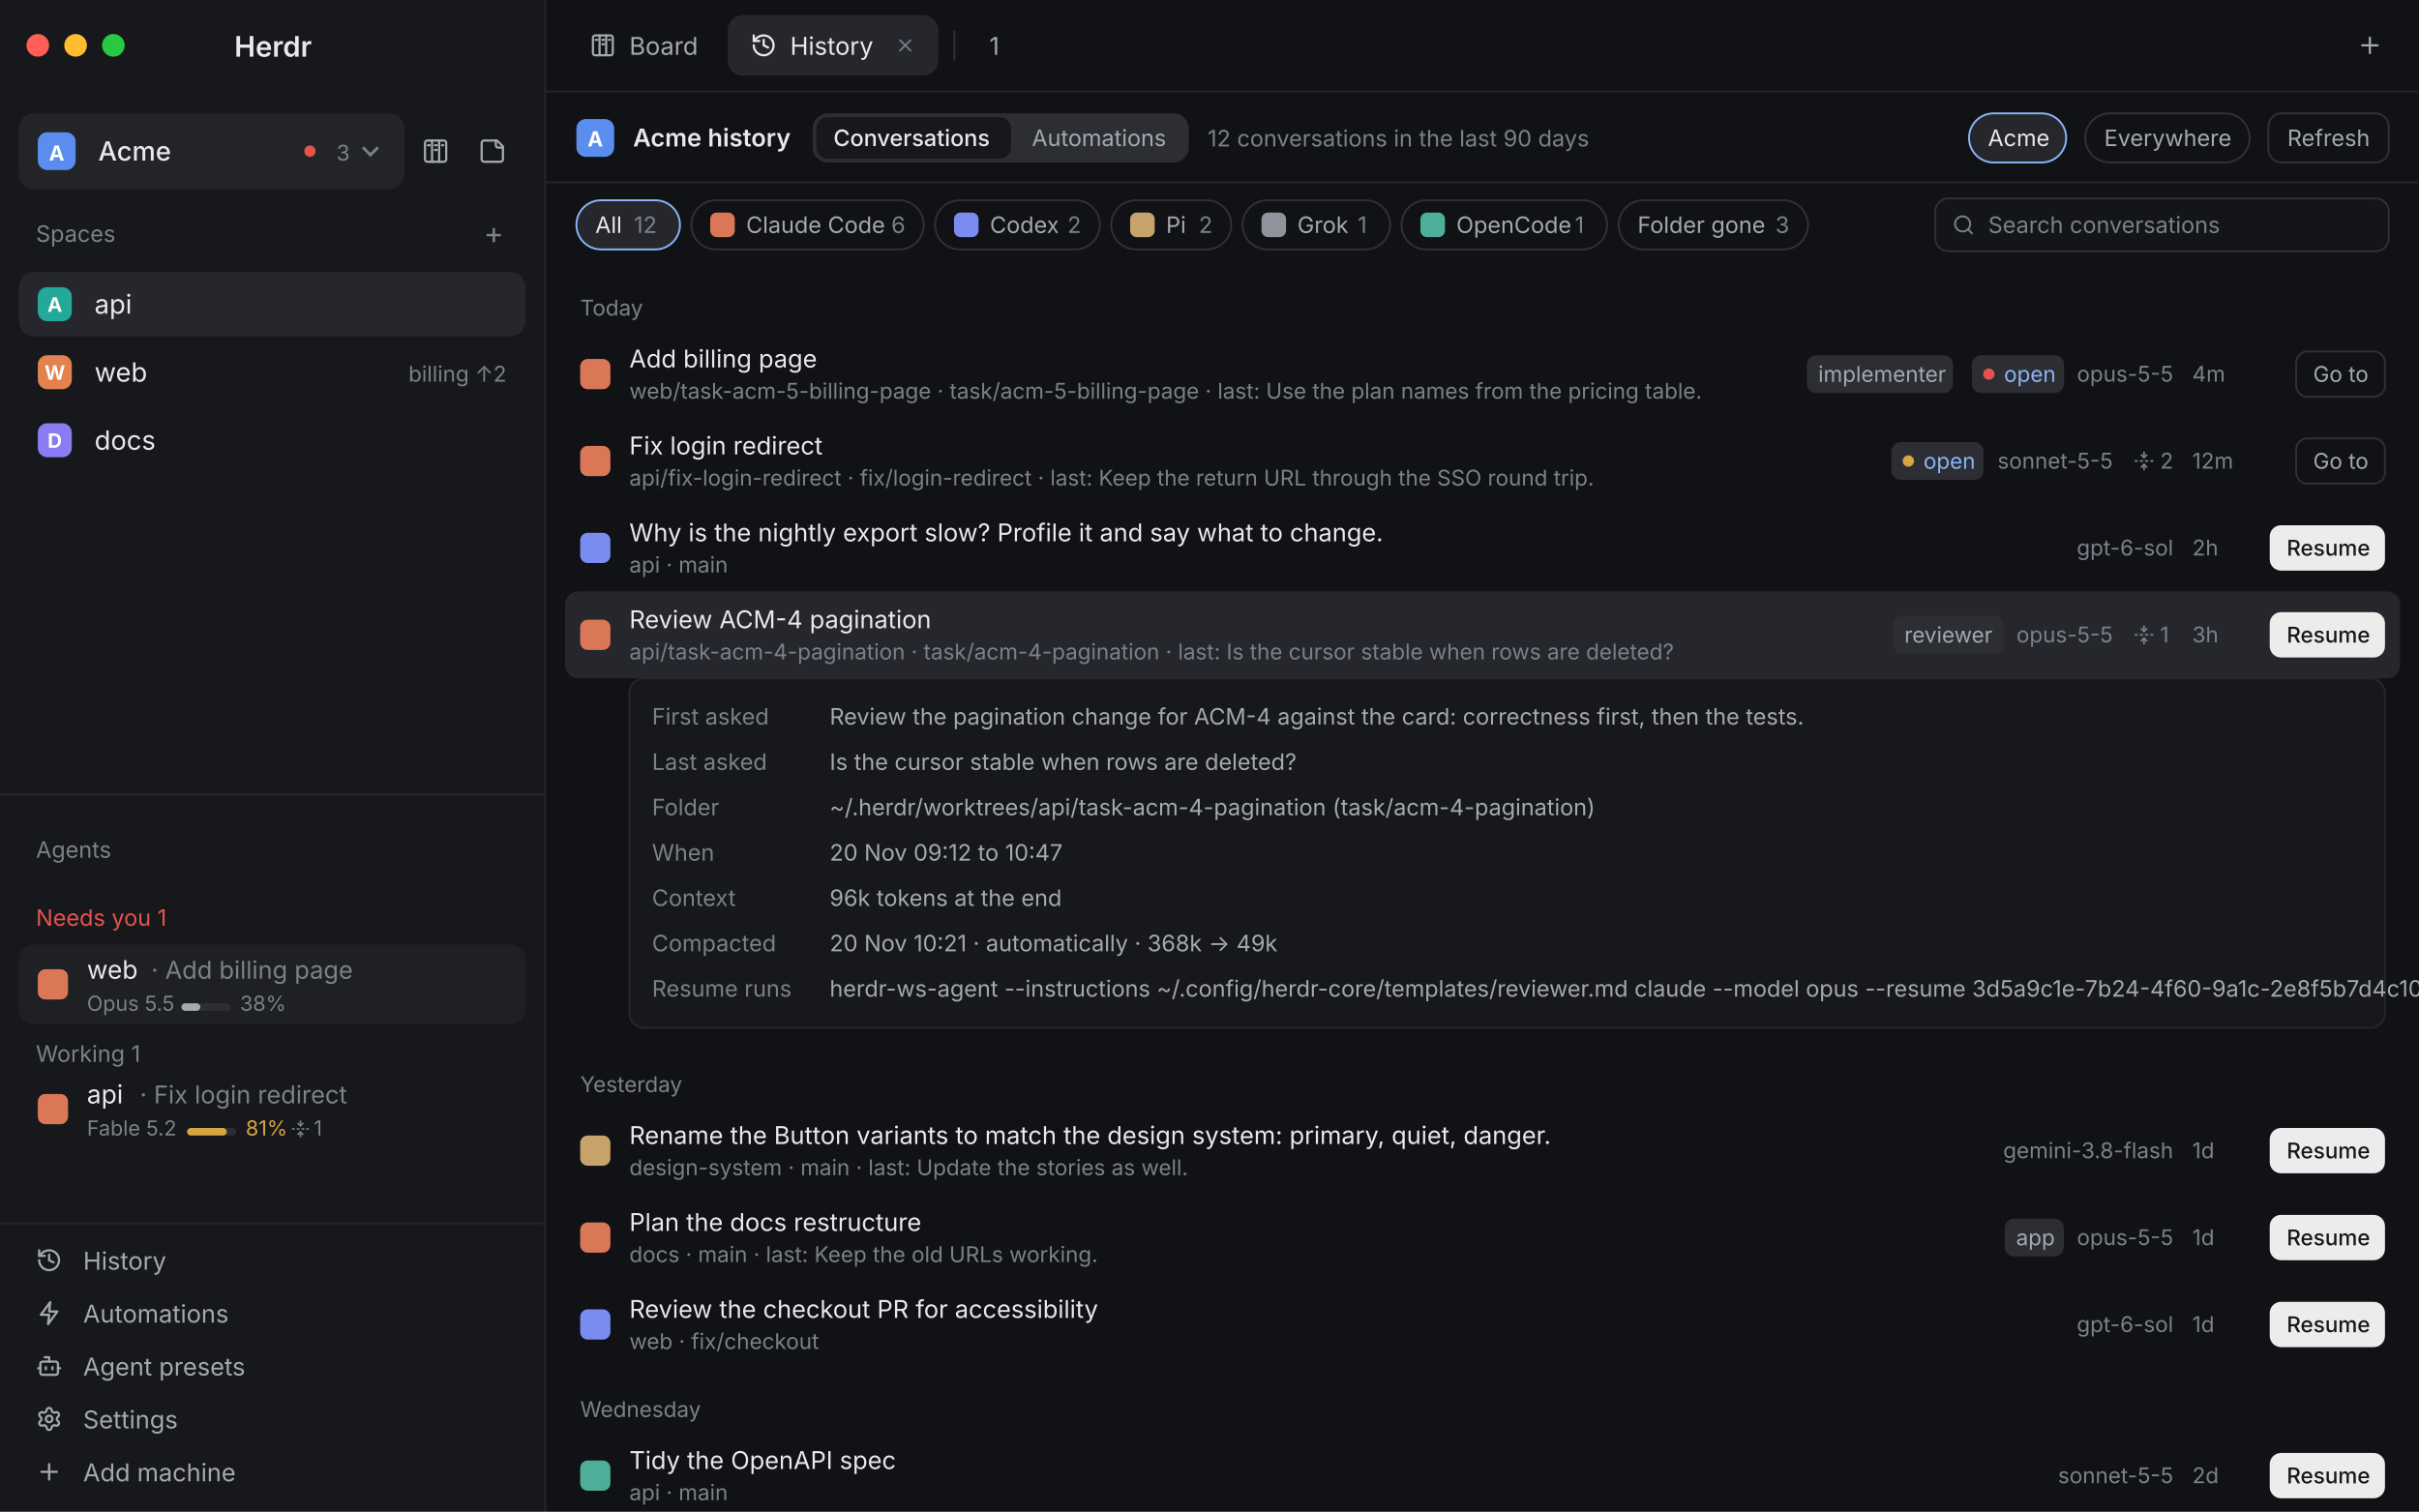
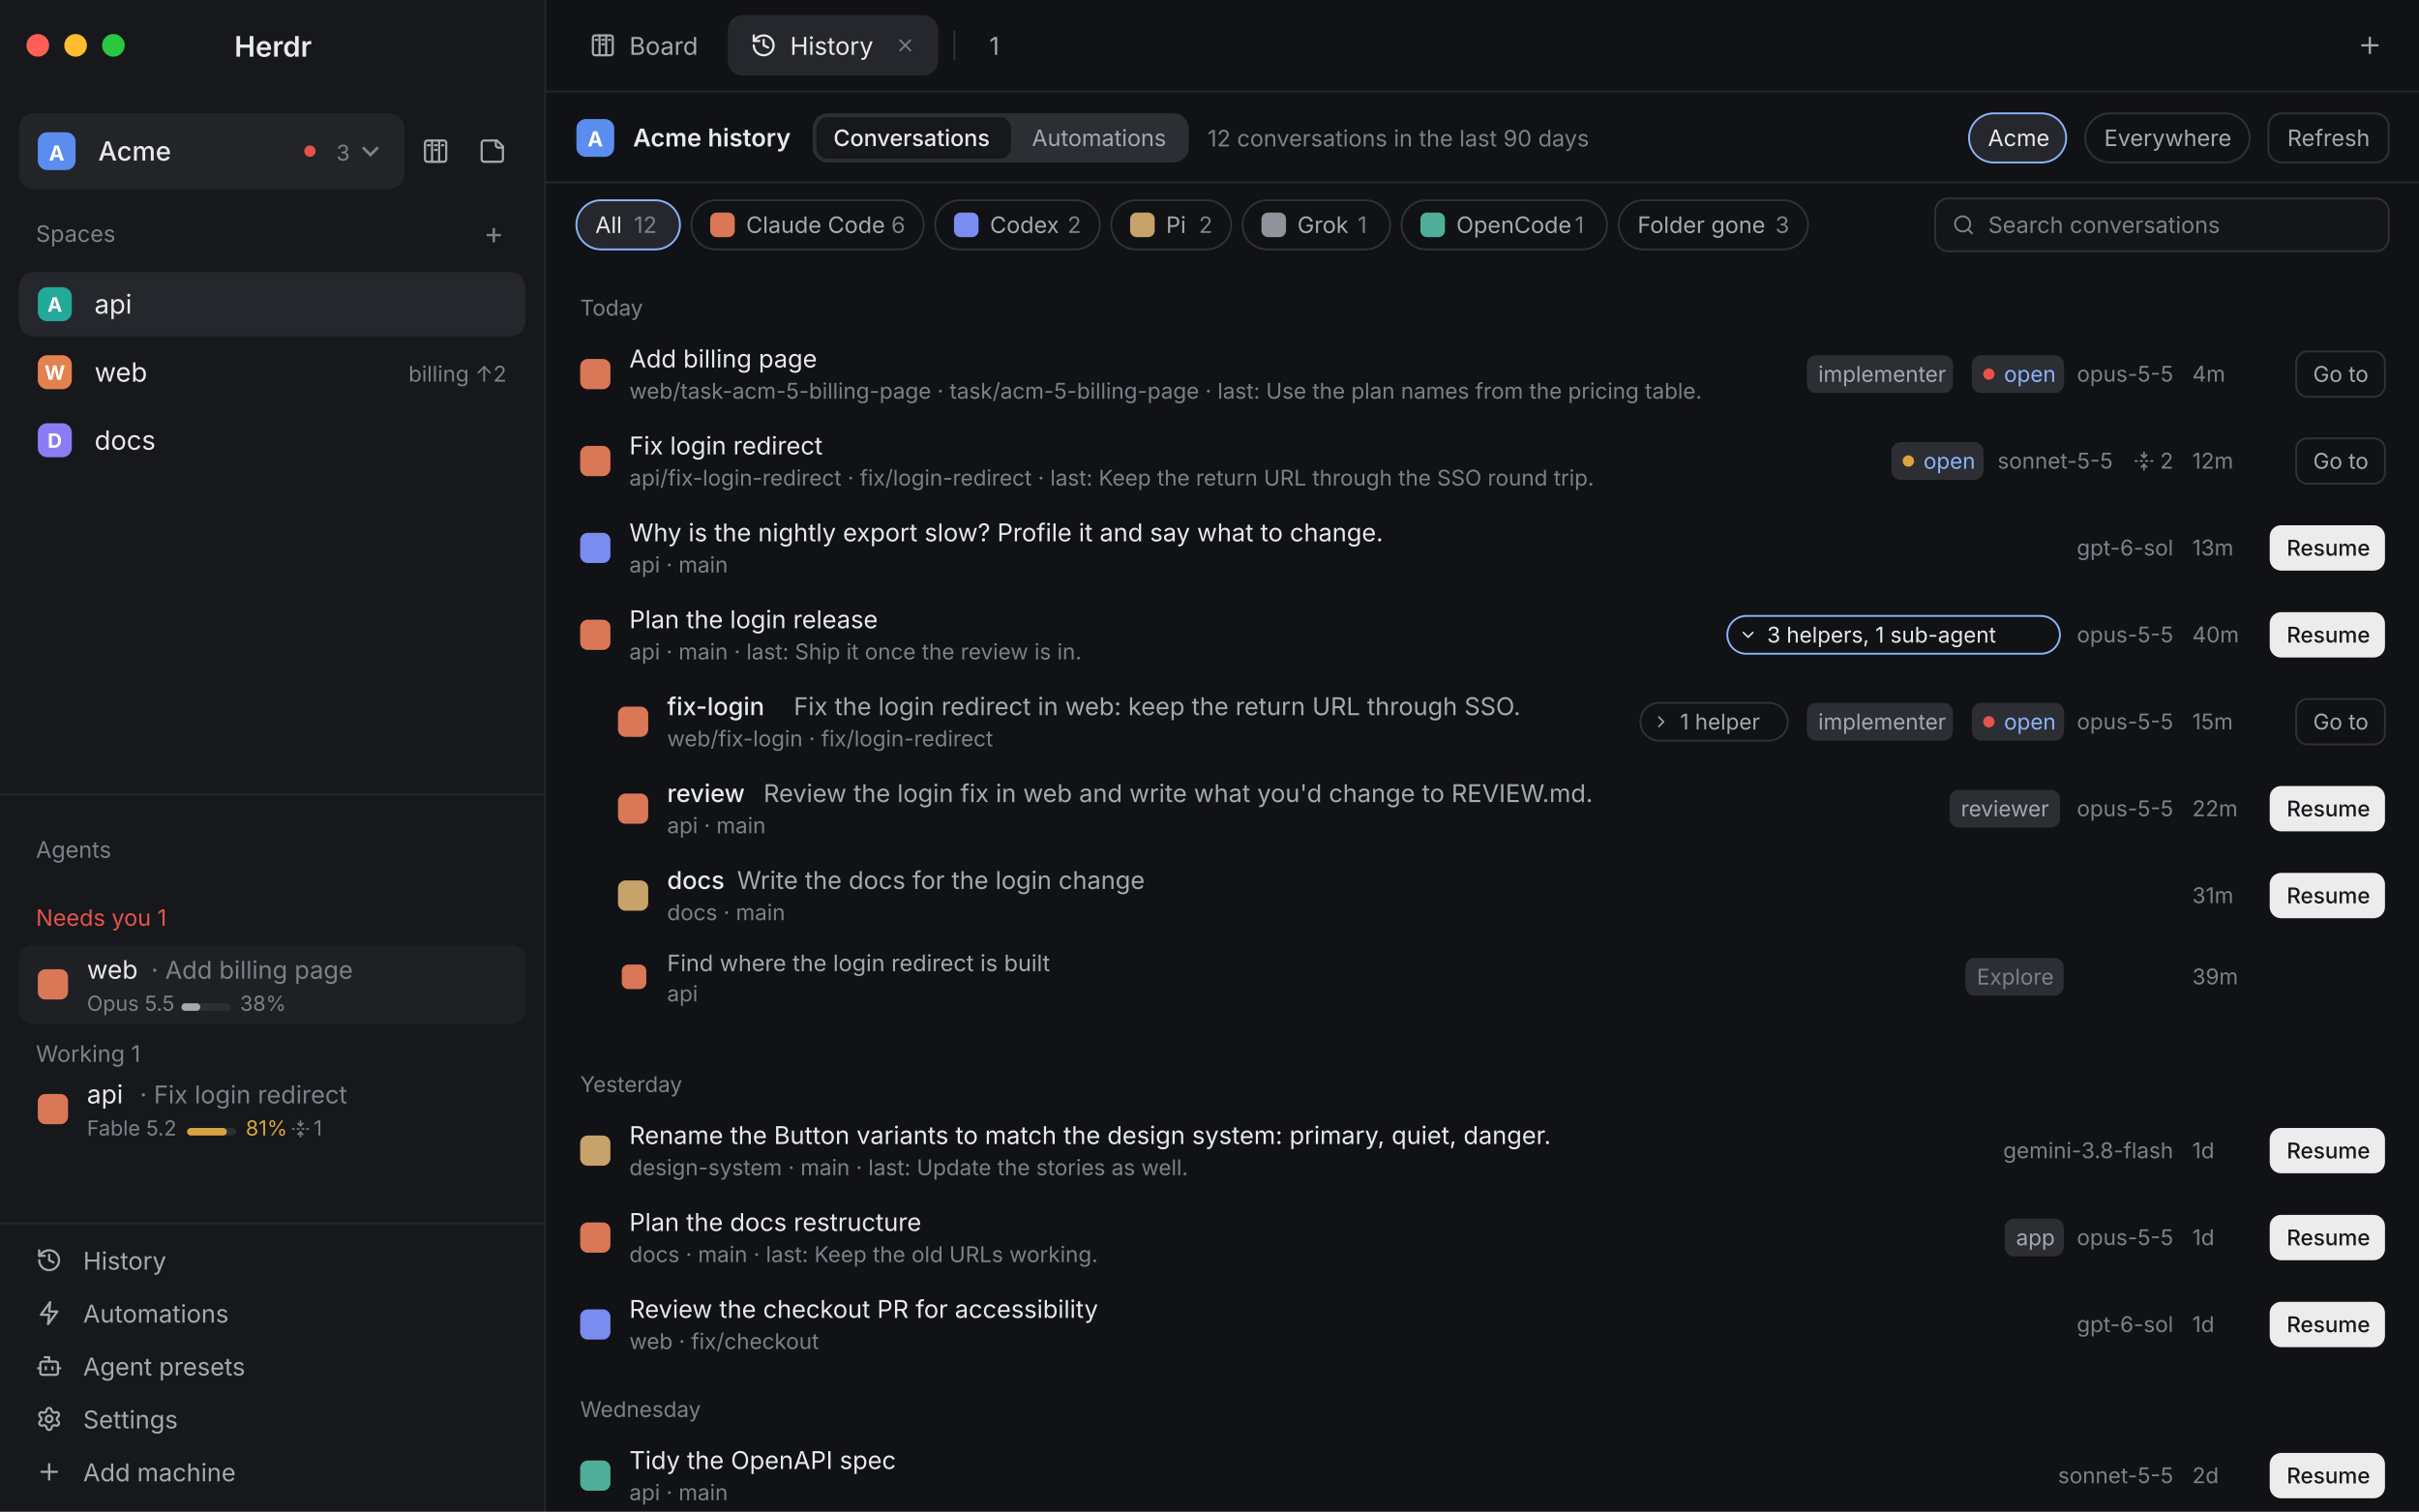
<svg xmlns="http://www.w3.org/2000/svg" width="1280" height="800" viewBox="0 0 1280 800" font-family="Geist, -apple-system, 'Helvetica Neue', sans-serif">
  <defs>
    <filter id="shadow" x="-20%" y="-20%" width="140%" height="140%">
      <feDropShadow dx="0" dy="8" stdDeviation="12" flood-color="#000" flood-opacity="0.45" />
    </filter>
    <clipPath id="pane">
      <rect x="289" y="49" width="991" height="751" />
    </clipPath>
  </defs>
  <rect x="0" y="0" width="1280" height="800" rx="0" fill="#111215" />
  <rect width="288" height="800" fill="#17181b" />
  <rect x="288" width="1" height="800" fill="#25272b" />
  <circle cx="20" cy="24" r="6" fill="#ff5f57" />
  <circle cx="40" cy="24" r="6" fill="#febc2e" />
  <circle cx="60" cy="24" r="6" fill="#28c840" />
  <text x="124" y="30" fill="#e8e9eb" font-size="15" font-weight="600">Herdr</text>
  <rect x="10" y="60" width="204" height="40" rx="8" fill="#232428" />
  <rect x="20" y="70" width="20" height="20" rx="5" fill="#5b8def" />
  <text x="30" y="85" fill="#fff" font-size="11" font-weight="700" text-anchor="middle">A</text>
  <text x="52" y="85" fill="#e8e9eb" font-size="14" font-weight="500">Acme</text>
  <circle cx="164" cy="80" r="3" fill="#e5534b" />
  <text x="178" y="85" fill="#7d8089" font-size="11.5">3</text>
  <path d="M192 78 l4 4 l4 -4" stroke="#7d8089" stroke-width="1.5" fill="none" />
  <g transform="translate(223 72.5) scale(0.625)" fill="none" stroke="#a5a8ae" stroke-width="1.87" stroke-linecap="round" stroke-linejoin="round">
    <rect x="3" y="3" width="18" height="18" rx="2" />
    <path d="M9 3v18" />
    <path d="M15 3v18" />
    <path d="M5.5 7h1.5" />
    <path d="M11.5 7h1.5" />
    <path d="M11.5 11h1.5" />
    <path d="M17.5 7h1" />
  </g>
  <g transform="translate(253 72.5) scale(0.625)" fill="none" stroke="#a5a8ae" stroke-width="1.87" stroke-linecap="round" stroke-linejoin="round">
    <path d="M16 3H5a2 2 0 0 0-2 2v14a2 2 0 0 0 2 2h14a2 2 0 0 0 2-2V8Z" />
    <path d="M15 3v4a2 2 0 0 0 2 2h4" />
  </g>
  <text x="19" y="128" fill="#7d8089" font-size="12">Spaces</text>
  <text x="256" y="129" fill="#7d8089" font-size="16">+</text>
  <rect x="10" y="144" width="268" height="34" rx="8" fill="#26272c" />
  <rect x="20" y="152" width="18" height="18" rx="5" fill="#22a99a" />
  <text x="29" y="165" fill="#fff" font-size="10.5" font-weight="700" text-anchor="middle">A</text>
  <text x="50" y="166" fill="#e8e9eb" font-size="14">api</text>
  <rect x="20" y="188" width="18" height="18" rx="5" fill="#e3814f" />
  <text x="29" y="201" fill="#fff" font-size="10.5" font-weight="700" text-anchor="middle">W</text>
  <text x="50" y="202" fill="#e8e9eb" font-size="14">web</text>
  <text x="268" y="202" fill="#7d8089" font-size="11.5" text-anchor="end">billing ↑2</text>
  <rect x="20" y="224" width="18" height="18" rx="5" fill="#8b7cf6" />
  <text x="29" y="237" fill="#fff" font-size="10.5" font-weight="700" text-anchor="middle">D</text>
  <text x="50" y="238" fill="#e8e9eb" font-size="14">docs</text>
  <rect y="420" width="288" height="1" fill="#25272b" />
  <text x="19" y="454" fill="#7d8089" font-size="12">Agents</text>
  <text x="19" y="490" fill="#e5534b" font-size="12">Needs you 1</text>
  <rect x="10" y="500" width="268" height="42" rx="8" fill="#1f2024" />
  <rect x="20" y="513" width="16" height="16" rx="4" fill="#d97757" />
  <text x="46" y="518" fill="#e8e9eb" font-size="13.5">web</text>
  <text x="80" y="518" fill="#7d8089" font-size="13">· Add billing page</text>
  <text x="46" y="535" fill="#7d8089" font-size="11">Opus 5.5</text>
  <rect x="96" y="531" width="26" height="4" rx="2" fill="#2c2e33" />
  <rect x="96" y="531" width="10" height="4" rx="2" fill="#a5a8ae" />
  <text x="127" y="535" fill="#7d8089" font-size="11">38%</text>
  <text x="19" y="562" fill="#7d8089" font-size="12">Working 1</text>
  <rect x="20" y="579" width="16" height="16" rx="4" fill="#d97757" />
  <text x="46" y="584" fill="#e8e9eb" font-size="13.5">api</text>
  <text x="74" y="584" fill="#7d8089" font-size="13">· Fix login redirect</text>
  <text x="46" y="601" fill="#7d8089" font-size="11">Fable 5.2</text>
  <rect x="99" y="597" width="26" height="4" rx="2" fill="#2c2e33" />
  <rect x="99" y="597" width="21" height="4" rx="2" fill="#d6a541" />
  <text x="130" y="601" fill="#d6a541" font-size="11">81%</text>
  <g transform="translate(154 592.5) scale(0.4167)" fill="none" stroke="#7d8089" stroke-width="2" stroke-linecap="round" stroke-linejoin="round">
    <path d="M12 22v-6" />
    <path d="M12 8V2" />
    <path d="M4 12H2" />
    <path d="M10 12H8" />
    <path d="M16 12h-2" />
    <path d="M22 12h-2" />
    <path d="m15 19-3-3-3 3" />
    <path d="m15 5-3 3-3-3" />
  </g>
  <text x="166" y="601" fill="#7d8089" font-size="11">1</text>
  <rect y="647" width="288" height="1" fill="#25272b" />
  <g transform="translate(19 660) scale(0.5833)" fill="none" stroke="#a5a8ae" stroke-width="2.00" stroke-linecap="round" stroke-linejoin="round">
    <path d="M3 12a9 9 0 1 0 9-9 9.75 9.75 0 0 0-6.74 2.74L3 8" />
    <path d="M3 3v5h5" />
    <path d="M12 7v5l4 2" />
  </g>
  <text x="44" y="672" fill="#a5a8ae" font-size="13">History</text>
  <g transform="translate(19 688) scale(0.5833)" fill="none" stroke="#a5a8ae" stroke-width="2.00" stroke-linecap="round" stroke-linejoin="round">
    <path d="M13 2 4.5 13.5H12L11 22l8.5-11.5H12z" />
  </g>
  <text x="44" y="700" fill="#a5a8ae" font-size="13">Automations</text>
  <g transform="translate(19 716) scale(0.5833)" fill="none" stroke="#a5a8ae" stroke-width="2.00" stroke-linecap="round" stroke-linejoin="round">
    <path d="M12 8V4H8" />
    <rect width="16" height="12" x="4" y="8" rx="2" />
    <path d="M2 14h2" />
    <path d="M20 14h2" />
    <path d="M15 13v2" />
    <path d="M9 13v2" />
  </g>
  <text x="44" y="728" fill="#a5a8ae" font-size="13">Agent presets</text>
  <g transform="translate(19 744) scale(0.5833)" fill="none" stroke="#a5a8ae" stroke-width="2.00" stroke-linecap="round" stroke-linejoin="round">
    <path d="M9.671 4.136a2.34 2.34 0 0 1 4.659 0 2.34 2.34 0 0 0 3.319 1.915 2.34 2.34 0 0 1 2.33 4.033 2.34 2.34 0 0 0 0 3.831 2.34 2.34 0 0 1-2.33 4.033 2.34 2.34 0 0 0-3.319 1.915 2.34 2.34 0 0 1-4.659 0 2.34 2.34 0 0 0-3.32-1.915 2.34 2.34 0 0 1-2.33-4.033 2.34 2.34 0 0 0 0-3.831A2.34 2.34 0 0 1 6.35 6.051a2.34 2.34 0 0 0 3.319-1.915" />
    <circle cx="12" cy="12" r="3" />
  </g>
  <text x="44" y="756" fill="#a5a8ae" font-size="13">Settings</text>
  <g transform="translate(19 772) scale(0.5833)" fill="none" stroke="#a5a8ae" stroke-width="2.00" stroke-linecap="round" stroke-linejoin="round">
    <path d="M5 12h14" />
    <path d="M12 5v14" />
  </g>
  <text x="44" y="784" fill="#a5a8ae" font-size="13">Add machine</text>
  <g transform="translate(312 17) scale(0.5833)" fill="none" stroke="#a5a8ae" stroke-width="2" stroke-linecap="round" stroke-linejoin="round">
    <rect x="3" y="3" width="18" height="18" rx="2" />
    <path d="M9 3v18" />
    <path d="M15 3v18" />
    <path d="M5.5 7h1.5" />
    <path d="M11.5 7h1.5" />
    <path d="M11.5 11h1.5" />
    <path d="M17.5 7h1" />
  </g>
  <text x="333.0" y="29.0" fill="#a5a8ae" font-size="13">Board</text>
  <rect x="385.1" y="8.0" width="111.4" height="32" rx="8" fill="#26272c" />
  <g transform="translate(397.1 17) scale(0.5833)" fill="none" stroke="#e8e9eb" stroke-width="2" stroke-linecap="round" stroke-linejoin="round">
    <path d="M3 12a9 9 0 1 0 9-9 9.75 9.75 0 0 0-6.74 2.74L3 8" />
    <path d="M3 3v5h5" />
    <path d="M12 7v5l4 2" />
  </g>
  <text x="418.1" y="29.0" fill="#e8e9eb" font-size="13">History</text>
  <g transform="translate(473.5 18.5) scale(0.4583)" fill="none" stroke="#7d8089" stroke-width="2" stroke-linecap="round" stroke-linejoin="round">
    <path d="M18 6 6 18" />
    <path d="m6 6 12 12" />
  </g>
  <rect x="504.5" y="16.0" width="1.0" height="16" rx="0" fill="#2f3137" />
  <text x="523.5" y="29.0" fill="#a5a8ae" font-size="13">1</text>
  <g transform="translate(1247 17) scale(0.5833)" fill="none" stroke="#a5a8ae" stroke-width="2" stroke-linecap="round" stroke-linejoin="round">
    <path d="M5 12h14" />
    <path d="M12 5v14" />
  </g>
  <rect x="289" y="48" width="991" height="1" fill="#25272b" />
  <rect x="289" y="49" width="991" height="751" fill="#111215" />
  <g clip-path="url(#pane)">
    <rect x="305.0" y="63.0" width="20.0" height="20" rx="5" fill="#5b8def" />
    <text x="315.0" y="77.5" fill="#fff" font-size="11" font-weight="700" text-anchor="middle">A</text>
    <text x="335.0" y="77.5" fill="#e8e9eb" font-size="13" font-weight="600">Acme history</text>
    <rect x="430.0" y="60.0" width="199.0" height="26" rx="8" fill="#2c2e34" />
    <rect x="432.0" y="62.0" width="103.0" height="22" rx="6" fill="#17181b" />
    <text x="441.0" y="77.3" fill="#e8e9eb" font-size="12" font-weight="500">Conversations</text>
    <text x="546.0" y="77.3" fill="#a5a8ae" font-size="12">Automations</text>
    <text x="639.0" y="77.5" fill="#7d8089" font-size="12">12 conversations in the last 90 days</text>
    <rect x="1200.3" y="60.0" width="63.7" height="26" rx="7" fill="none" stroke="#2f3137" />
    <text x="1210.3" y="77.3" fill="#a5a8ae" font-size="12">Refresh</text>
    <rect x="1103.4" y="60.0" width="87.0" height="26" rx="13" fill="none" stroke="#2f3137" />
    <text x="1113.4" y="77.3" fill="#a5a8ae" font-size="12">Everywhere</text>
    <rect x="1041.9" y="60.0" width="51.4" height="26" rx="13" fill="#26272c" stroke="#8ab4f8" />
    <text x="1051.9" y="77.3" fill="#e8e9eb" font-size="12">Acme</text>
    <rect x="289.0" y="96.0" width="991.0" height="1" rx="0" fill="#25272b" />
    <rect x="305.0" y="106.0" width="54.8" height="26" rx="13" fill="#26272c" stroke="#8ab4f8" />
    <text x="315.0" y="123.3" fill="#e8e9eb" font-size="12">All</text>
    <text x="335.4" y="123.3" fill="#7d8089" font-size="12">12</text>
    <rect x="365.8" y="106.0" width="123.0" height="26" rx="13" fill="none" stroke="#2f3137" />
    <rect x="375.8" y="112.5" width="13.0" height="13" rx="3.5" fill="#d97757" />
    <text x="394.8" y="123.3" fill="#a5a8ae" font-size="12">Claude Code</text>
    <text x="471.6" y="123.3" fill="#7d8089" font-size="12">6</text>
    <rect x="494.8" y="106.0" width="87.2" height="26" rx="13" fill="none" stroke="#2f3137" />
    <rect x="504.8" y="112.5" width="13.0" height="13" rx="3.5" fill="#7b8cf0" />
    <text x="523.8" y="123.3" fill="#a5a8ae" font-size="12">Codex</text>
    <text x="564.8" y="123.3" fill="#7d8089" font-size="12">2</text>
    <rect x="588.0" y="106.0" width="63.5" height="26" rx="13" fill="none" stroke="#2f3137" />
    <rect x="598.0" y="112.5" width="13.0" height="13" rx="3.5" fill="#c7a26a" />
    <text x="617.0" y="123.3" fill="#a5a8ae" font-size="12">Pi</text>
    <text x="634.3" y="123.3" fill="#7d8089" font-size="12">2</text>
    <rect x="657.5" y="106.0" width="78.1" height="26" rx="13" fill="none" stroke="#2f3137" />
    <rect x="667.5" y="112.5" width="13.0" height="13" rx="3.5" fill="#8f939c" />
    <text x="686.5" y="123.3" fill="#a5a8ae" font-size="12">Grok</text>
    <text x="718.4" y="123.3" fill="#7d8089" font-size="12">1</text>
    <rect x="741.6" y="106.0" width="108.8" height="26" rx="13" fill="none" stroke="#2f3137" />
    <rect x="751.6" y="112.5" width="13.0" height="13" rx="3.5" fill="#4fae9a" />
    <text x="770.6" y="123.3" fill="#a5a8ae" font-size="12">OpenCode</text>
    <text x="833.3" y="123.3" fill="#7d8089" font-size="12">1</text>
    <rect x="856.5" y="106.0" width="100.2" height="26" rx="13" fill="none" stroke="#2f3137" />
    <text x="866.5" y="123.3" fill="#a5a8ae" font-size="12">Folder gone</text>
    <text x="939.4" y="123.3" fill="#7d8089" font-size="12">3</text>
    <rect x="1024.0" y="105.0" width="240.0" height="28" rx="7" fill="#141518" stroke="#2f3137" />
    <g transform="translate(1033 113) scale(0.5)" fill="none" stroke="#7d8089" stroke-width="2" stroke-linecap="round" stroke-linejoin="round">
      <circle cx="11" cy="11" r="8" />
      <path d="m21 21-4.3-4.3" />
    </g>
    <text x="1052.0" y="123.3" fill="#7d8089" font-size="12">Search conversations</text>
    <text x="307.0" y="167.0" fill="#7d8089" font-size="11.5">Today</text>
    <rect x="307.0" y="190.0" width="16.0" height="16" rx="4" fill="#d97757" />
    <rect x="1215.0" y="186.0" width="47.0" height="24" rx="6" fill="none" stroke="#2f3137" />
    <text x="1224.0" y="202.1" fill="#a5a8ae" font-size="11.5">Go to</text>
    <text x="1160.0" y="202.0" fill="#7d8089" font-size="11.5">4m</text>
    <text x="1150.0" y="202.0" fill="#7d8089" font-size="11.5" text-anchor="end">opus-5-5</text>
    <rect x="1043.4" y="188.0" width="48.8" height="20" rx="5" fill="#2c2e34" />
    <circle cx="1052.4" cy="198" r="3" fill="#e5534b" />
    <text x="1060.4" y="202.1" fill="#8ab4f8" font-size="11.5">open</text>
    <rect x="956.1" y="188.0" width="77.3" height="20" rx="5" fill="#2c2e34" />
    <text x="962.1" y="202.1" fill="#a5a8ae" font-size="11.5">implementer</text>
    <text x="333.0" y="194.5" fill="#e8e9eb" font-size="13">Add billing page</text>
    <text x="333.0" y="211.0" fill="#7d8089" font-size="11.5">web/task-acm-5-billing-page  ·  task/acm-5-billing-page  ·  last: Use the plan names from the pricing table.</text>
    <rect x="307.0" y="236.0" width="16.0" height="16" rx="4" fill="#d97757" />
    <rect x="1215.0" y="232.0" width="47.0" height="24" rx="6" fill="none" stroke="#2f3137" />
    <text x="1224.0" y="248.1" fill="#a5a8ae" font-size="11.5">Go to</text>
    <text x="1160.0" y="248.0" fill="#7d8089" font-size="11.5">12m</text>
    <text x="1118.0" y="248.0" fill="#7d8089" font-size="11.5" text-anchor="end">sonnet-5-5</text>
    <g transform="translate(1129 238.5) scale(0.4583)" fill="none" stroke="#7d8089" stroke-width="2" stroke-linecap="round" stroke-linejoin="round">
      <path d="M12 22v-6" />
      <path d="M12 8V2" />
      <path d="M4 12H2" />
      <path d="M10 12H8" />
      <path d="M16 12h-2" />
      <path d="M22 12h-2" />
      <path d="m15 19-3-3-3 3" />
      <path d="m15 5-3 3-3-3" />
    </g>
    <text x="1143.0" y="248.0" fill="#7d8089" font-size="11.5">2</text>
    <rect x="1000.8" y="234.0" width="48.8" height="20" rx="5" fill="#2c2e34" />
    <circle cx="1009.8" cy="244" r="3" fill="#d9a441" />
    <text x="1017.8" y="248.1" fill="#8ab4f8" font-size="11.5">open</text>
    <text x="333.0" y="240.5" fill="#e8e9eb" font-size="13">Fix login redirect</text>
    <text x="333.0" y="257.0" fill="#7d8089" font-size="11.5">api/fix-login-redirect  ·  fix/login-redirect  ·  last: Keep the return URL through the SSO round trip.</text>
    <rect x="307.0" y="282.0" width="16.0" height="16" rx="4" fill="#7b8cf0" />
    <rect x="1201.0" y="278.0" width="61.0" height="24" rx="6" fill="#ececed" />
    <text x="1210.0" y="294.1" fill="#17181b" font-size="11.5" font-weight="500">Resume</text>
-     <text x="1160.0" y="294.0" fill="#7d8089" font-size="11.5">2h</text>
+     <text x="1160.0" y="294.0" fill="#7d8089" font-size="11.5">13m</text>
    <text x="1150.0" y="294.0" fill="#7d8089" font-size="11.5" text-anchor="end">gpt-6-sol</text>
    <text x="333.0" y="286.5" fill="#e8e9eb" font-size="13">Why is the nightly export slow? Profile it and say what to change.</text>
    <text x="333.0" y="303.0" fill="#7d8089" font-size="11.5">api  ·  main</text>
-     <rect x="299.0" y="313.0" width="971.0" height="46" rx="7" fill="#26272c" />
    <rect x="307.0" y="328.0" width="16.0" height="16" rx="4" fill="#d97757" />
-     <rect x="1201.0" y="324.0" width="61.0" height="24" rx="6" fill="#ececed" />
+     <rect x="1201.0" y="324" width="61.0" height="24" rx="6" fill="#ececed" />
    <text x="1210.0" y="340.1" fill="#17181b" font-size="11.5" font-weight="500">Resume</text>
-     <text x="1160.0" y="340.0" fill="#7d8089" font-size="11.5">3h</text>
-     <text x="1118.0" y="340.0" fill="#7d8089" font-size="11.5" text-anchor="end">opus-5-5</text>
-     <g transform="translate(1129 330.5) scale(0.4583)" fill="none" stroke="#7d8089" stroke-width="2" stroke-linecap="round" stroke-linejoin="round">
-       <path d="M12 22v-6" />
-       <path d="M12 8V2" />
-       <path d="M4 12H2" />
-       <path d="M10 12H8" />
-       <path d="M16 12h-2" />
-       <path d="M22 12h-2" />
-       <path d="m15 19-3-3-3 3" />
-       <path d="m15 5-3 3-3-3" />
+     <text x="1160.0" y="340.0" fill="#7d8089" font-size="11.5">40m</text>
+     <text x="1150.0" y="340.0" fill="#7d8089" font-size="11.5" text-anchor="end">opus-5-5</text>
+     <g color="#e8e9eb">
+       <rect x="914.0" y="326.0" width="176.0" height="20" rx="10" fill="none" stroke="#8ab4f8" />
+       <g transform="translate(920 331) scale(0.4167)" fill="none" stroke="currentColor" stroke-width="2" stroke-linecap="round" stroke-linejoin="round">
+         <path d="m6 9 6 6 6-6" />
+       </g>
+       <text x="935.0" y="340.1" fill="#e8e9eb" font-size="11.5">3 helpers, 1 sub-agent</text>
    </g>
-     <text x="1143.0" y="340.0" fill="#7d8089" font-size="11.5">1</text>
-     <rect x="1001.7" y="326.0" width="58.5" height="20" rx="5" fill="#2c2e34" />
-     <text x="1007.7" y="340.1" fill="#a5a8ae" font-size="11.5">reviewer</text>
-     <text x="333.0" y="332.5" fill="#e8e9eb" font-size="13">Review ACM-4 pagination</text>
-     <text x="333.0" y="349.0" fill="#7d8089" font-size="11.5">api/task-acm-4-pagination  ·  task/acm-4-pagination  ·  last: Is the cursor stable when rows are deleted?</text>
-     <rect x="333.0" y="359.0" width="929.0" height="185" rx="8" fill="#17181b" stroke="#25272b" />
-     <text x="345.0" y="383.5" fill="#7d8089" font-size="12">First asked</text>
-     <text x="439.0" y="383.5" fill="#a5a8ae" font-size="12">Review the pagination change for ACM-4 against the card: correctness first, then the tests.</text>
-     <text x="345.0" y="407.5" fill="#7d8089" font-size="12">Last asked</text>
-     <text x="439.0" y="407.5" fill="#a5a8ae" font-size="12">Is the cursor stable when rows are deleted?</text>
-     <text x="345.0" y="431.5" fill="#7d8089" font-size="12">Folder</text>
-     <text x="439.0" y="431.5" fill="#a5a8ae" font-size="12">~/.herdr/worktrees/api/task-acm-4-pagination  (task/acm-4-pagination)</text>
-     <text x="345.0" y="455.5" fill="#7d8089" font-size="12">When</text>
-     <text x="439.0" y="455.5" fill="#a5a8ae" font-size="12">20 Nov 09:12 to 10:47</text>
-     <text x="345.0" y="479.5" fill="#7d8089" font-size="12">Context</text>
-     <text x="439.0" y="479.5" fill="#a5a8ae" font-size="12">96k tokens at the end</text>
-     <text x="345.0" y="503.5" fill="#7d8089" font-size="12">Compacted</text>
-     <text x="439.0" y="503.5" fill="#a5a8ae" font-size="12">20 Nov 10:21  ·  automatically  ·  368k → 49k</text>
-     <text x="345.0" y="527.5" fill="#7d8089" font-size="12">Resume runs</text>
-     <text x="439.0" y="527.5" fill="#a5a8ae" font-size="12">herdr-ws-agent --instructions ~/.config/herdr-core/templates/reviewer.md claude --model opus --resume 3d5a9c1e-7b24-4f60-9a1c-2e8f5b7d4c10</text>
+     <text x="333.0" y="332.5" fill="#e8e9eb" font-size="13">Plan the login release</text>
+     <text x="333.0" y="349.0" fill="#7d8089" font-size="11.5">api  ·  main  ·  last: Ship it once the review is in.</text>
+     <rect x="327.0" y="374.0" width="16.0" height="16" rx="4" fill="#d97757" />
+     <rect x="1215.0" y="370.0" width="47.0" height="24" rx="6" fill="none" stroke="#2f3137" />
+     <text x="1224.0" y="386.1" fill="#a5a8ae" font-size="11.5">Go to</text>
+     <text x="1160.0" y="386.0" fill="#7d8089" font-size="11.5">15m</text>
+     <text x="1150.0" y="386.0" fill="#7d8089" font-size="11.5" text-anchor="end">opus-5-5</text>
+     <rect x="1043.4" y="372.0" width="48.8" height="20" rx="5" fill="#2c2e34" />
+     <circle cx="1052.4" cy="382" r="3" fill="#e5534b" />
+     <text x="1060.4" y="386.1" fill="#8ab4f8" font-size="11.5">open</text>
+     <rect x="956.1" y="372.0" width="77.3" height="20" rx="5" fill="#2c2e34" />
+     <text x="962.1" y="386.1" fill="#a5a8ae" font-size="11.5">implementer</text>
+     <g color="#a5a8ae">
+       <rect x="868.0" y="372.0" width="78.0" height="20" rx="10" fill="none" stroke="#2f3137" />
+       <g transform="translate(874 377) scale(0.4167)" fill="none" stroke="currentColor" stroke-width="2" stroke-linecap="round" stroke-linejoin="round">
+         <path d="m9 18 6-6-6-6" />
+       </g>
+       <text x="889.0" y="386.1" fill="#a5a8ae" font-size="11.5">1 helper</text>
+     </g>
+     <text x="353.0" y="378.5" fill="#e8e9eb" font-size="13" font-weight="500">fix-login</text>
+     <text x="420.0" y="378.5" fill="#a5a8ae" font-size="13">Fix the login redirect in web: keep the return URL through SSO.</text>
+     <text x="353.0" y="395.0" fill="#7d8089" font-size="11.5">web/fix-login  ·  fix/login-redirect</text>
+     <rect x="327.0" y="420.0" width="16.0" height="16" rx="4" fill="#d97757" />
+     <rect x="1201.0" y="416" width="61.0" height="24" rx="6" fill="#ececed" />
+     <text x="1210.0" y="432.1" fill="#17181b" font-size="11.5" font-weight="500">Resume</text>
+     <text x="1160.0" y="432.0" fill="#7d8089" font-size="11.5">22m</text>
+     <text x="1150.0" y="432.0" fill="#7d8089" font-size="11.5" text-anchor="end">opus-5-5</text>
+     <rect x="1031.6" y="418.0" width="58.5" height="20" rx="5" fill="#2c2e34" />
+     <text x="1037.6" y="432.1" fill="#a5a8ae" font-size="11.5">reviewer</text>
+     <text x="353.0" y="424.5" fill="#e8e9eb" font-size="13" font-weight="500">review</text>
+     <text x="404.0" y="424.5" fill="#a5a8ae" font-size="13">Review the login fix in web and write what you'd change to REVIEW.md.</text>
+     <text x="353.0" y="441.0" fill="#7d8089" font-size="11.5">api  ·  main</text>
+     <rect x="327.0" y="466.0" width="16.0" height="16" rx="4" fill="#c7a26a" />
+     <rect x="1201.0" y="462" width="61.0" height="24" rx="6" fill="#ececed" />
+     <text x="1210.0" y="478.1" fill="#17181b" font-size="11.5" font-weight="500">Resume</text>
+     <text x="1160.0" y="478.0" fill="#7d8089" font-size="11.5">31m</text>
+     <text x="353.0" y="470.5" fill="#e8e9eb" font-size="13" font-weight="500">docs</text>
+     <text x="390.0" y="470.5" fill="#a5a8ae" font-size="13">Write the docs for the login change</text>
+     <text x="353.0" y="487.0" fill="#7d8089" font-size="11.5">docs  ·  main</text>
+     <rect x="329.0" y="510.5" width="13.0" height="13" rx="3.5" fill="#d97757" />
+     <text x="1160.0" y="521.0" fill="#7d8089" font-size="11.5">39m</text>
+     <rect x="1040.0" y="507.0" width="52.0" height="20" rx="5" fill="#2c2e34" />
+     <text x="1046.0" y="521.1" fill="#7d8089" font-size="11.5">Explore</text>
+     <text x="353.0" y="514.0" fill="#a5a8ae" font-size="12">Find where the login redirect is built</text>
+     <text x="353.0" y="530.0" fill="#7d8089" font-size="11.5">api</text>
    <text x="307.0" y="578.0" fill="#7d8089" font-size="11.5">Yesterday</text>
    <rect x="307.0" y="601.0" width="16.0" height="16" rx="4" fill="#c7a26a" />
    <rect x="1201.0" y="597.0" width="61.0" height="24" rx="6" fill="#ececed" />
    <text x="1210.0" y="613.1" fill="#17181b" font-size="11.5" font-weight="500">Resume</text>
    <text x="1160.0" y="613.0" fill="#7d8089" font-size="11.5">1d</text>
    <text x="1150.0" y="613.0" fill="#7d8089" font-size="11.5" text-anchor="end">gemini-3.8-flash</text>
    <text x="333.0" y="605.5" fill="#e8e9eb" font-size="13">Rename the Button variants to match the design system: primary, quiet, danger.</text>
    <text x="333.0" y="622.0" fill="#7d8089" font-size="11.5">design-system  ·  main  ·  last: Update the stories as well.</text>
    <rect x="307.0" y="647.0" width="16.0" height="16" rx="4" fill="#d97757" />
    <rect x="1201.0" y="643.0" width="61.0" height="24" rx="6" fill="#ececed" />
    <text x="1210.0" y="659.1" fill="#17181b" font-size="11.5" font-weight="500">Resume</text>
    <text x="1160.0" y="659.0" fill="#7d8089" font-size="11.5">1d</text>
    <text x="1150.0" y="659.0" fill="#7d8089" font-size="11.5" text-anchor="end">opus-5-5</text>
    <rect x="1060.8" y="645.0" width="31.3" height="20" rx="5" fill="#2c2e34" />
    <text x="1066.8" y="659.1" fill="#a5a8ae" font-size="11.5">app</text>
    <text x="333.0" y="651.5" fill="#e8e9eb" font-size="13">Plan the docs restructure</text>
    <text x="333.0" y="668.0" fill="#7d8089" font-size="11.5">docs  ·  main  ·  last: Keep the old URLs working.</text>
    <rect x="307.0" y="693.0" width="16.0" height="16" rx="4" fill="#7b8cf0" />
    <rect x="1201.0" y="689.0" width="61.0" height="24" rx="6" fill="#ececed" />
    <text x="1210.0" y="705.1" fill="#17181b" font-size="11.5" font-weight="500">Resume</text>
    <text x="1160.0" y="705.0" fill="#7d8089" font-size="11.5">1d</text>
    <text x="1150.0" y="705.0" fill="#7d8089" font-size="11.5" text-anchor="end">gpt-6-sol</text>
    <text x="333.0" y="697.5" fill="#e8e9eb" font-size="13">Review the checkout PR for accessibility</text>
    <text x="333.0" y="714.0" fill="#7d8089" font-size="11.5">web  ·  fix/checkout</text>
    <text x="307.0" y="750.0" fill="#7d8089" font-size="11.5">Wednesday</text>
    <rect x="307.0" y="773.0" width="16.0" height="16" rx="4" fill="#4fae9a" />
    <rect x="1201.0" y="769.0" width="61.0" height="24" rx="6" fill="#ececed" />
    <text x="1210.0" y="785.1" fill="#17181b" font-size="11.5" font-weight="500">Resume</text>
    <text x="1160.0" y="785.0" fill="#7d8089" font-size="11.5">2d</text>
    <text x="1150.0" y="785.0" fill="#7d8089" font-size="11.5" text-anchor="end">sonnet-5-5</text>
    <text x="333.0" y="777.5" fill="#e8e9eb" font-size="13">Tidy the OpenAPI spec</text>
    <text x="333.0" y="794.0" fill="#7d8089" font-size="11.5">api  ·  main</text>
    <rect x="307.0" y="819.0" width="16.0" height="16" rx="4" fill="#8f939c" />
    <rect x="1201.0" y="815.0" width="61.0" height="24" rx="6" fill="#ececed" />
    <text x="1210.0" y="831.1" fill="#17181b" font-size="11.5" font-weight="500">Resume</text>
    <text x="1160.0" y="831.0" fill="#7d8089" font-size="11.5">2d</text>
    <text x="1150.0" y="831.0" fill="#7d8089" font-size="11.5" text-anchor="end">grok-4.7</text>
    <text x="333.0" y="823.5" fill="#e8e9eb" font-size="13">Suggest names for the new pricing tiers</text>
    <text x="333.0" y="840.0" fill="#7d8089" font-size="11.5">web</text>
    <rect x="307.0" y="865.0" width="16.0" height="16" rx="4" fill="#d97757" />
    <rect x="1201.0" y="861.0" width="61.0" height="24" rx="6" fill="#ececed" />
    <text x="1210.0" y="877.1" fill="#17181b" font-size="11.5" font-weight="500">Resume</text>
    <text x="1160.0" y="877.0" fill="#7d8089" font-size="11.5">2d</text>
    <text x="1150.0" y="877.0" fill="#7d8089" font-size="11.5" text-anchor="end">opus-5-5</text>
    <rect x="1014.8" y="863.0" width="77.3" height="20" rx="5" fill="#2c2e34" />
    <text x="1020.8" y="877.1" fill="#a5a8ae" font-size="11.5">implementer</text>
    <text x="333.0" y="869.5" fill="#e8e9eb" font-size="13">Webhook retries with backoff</text>
    <text x="333.0" y="886.0" fill="#7d8089" font-size="11.5">api/task-acm-3-webhook-retries  ·  task/acm-3-webhook-retries  ·  last: Cap it at five tries.</text>
  </g>
</svg>
